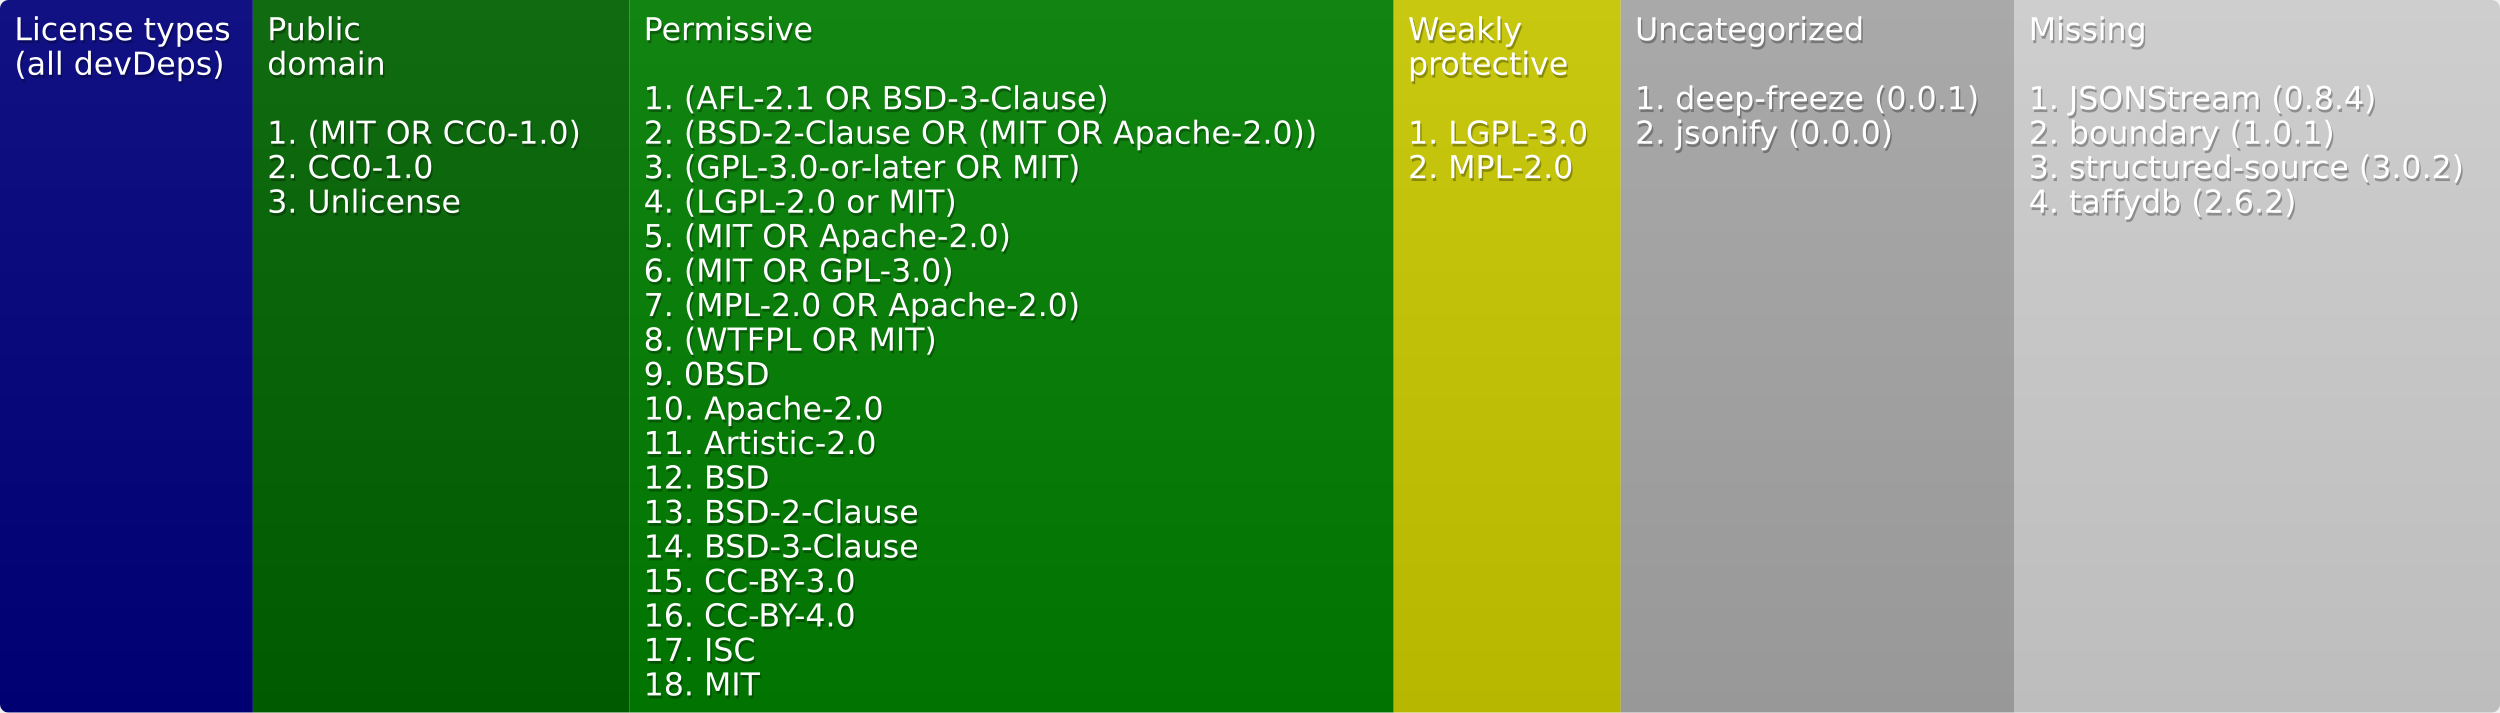
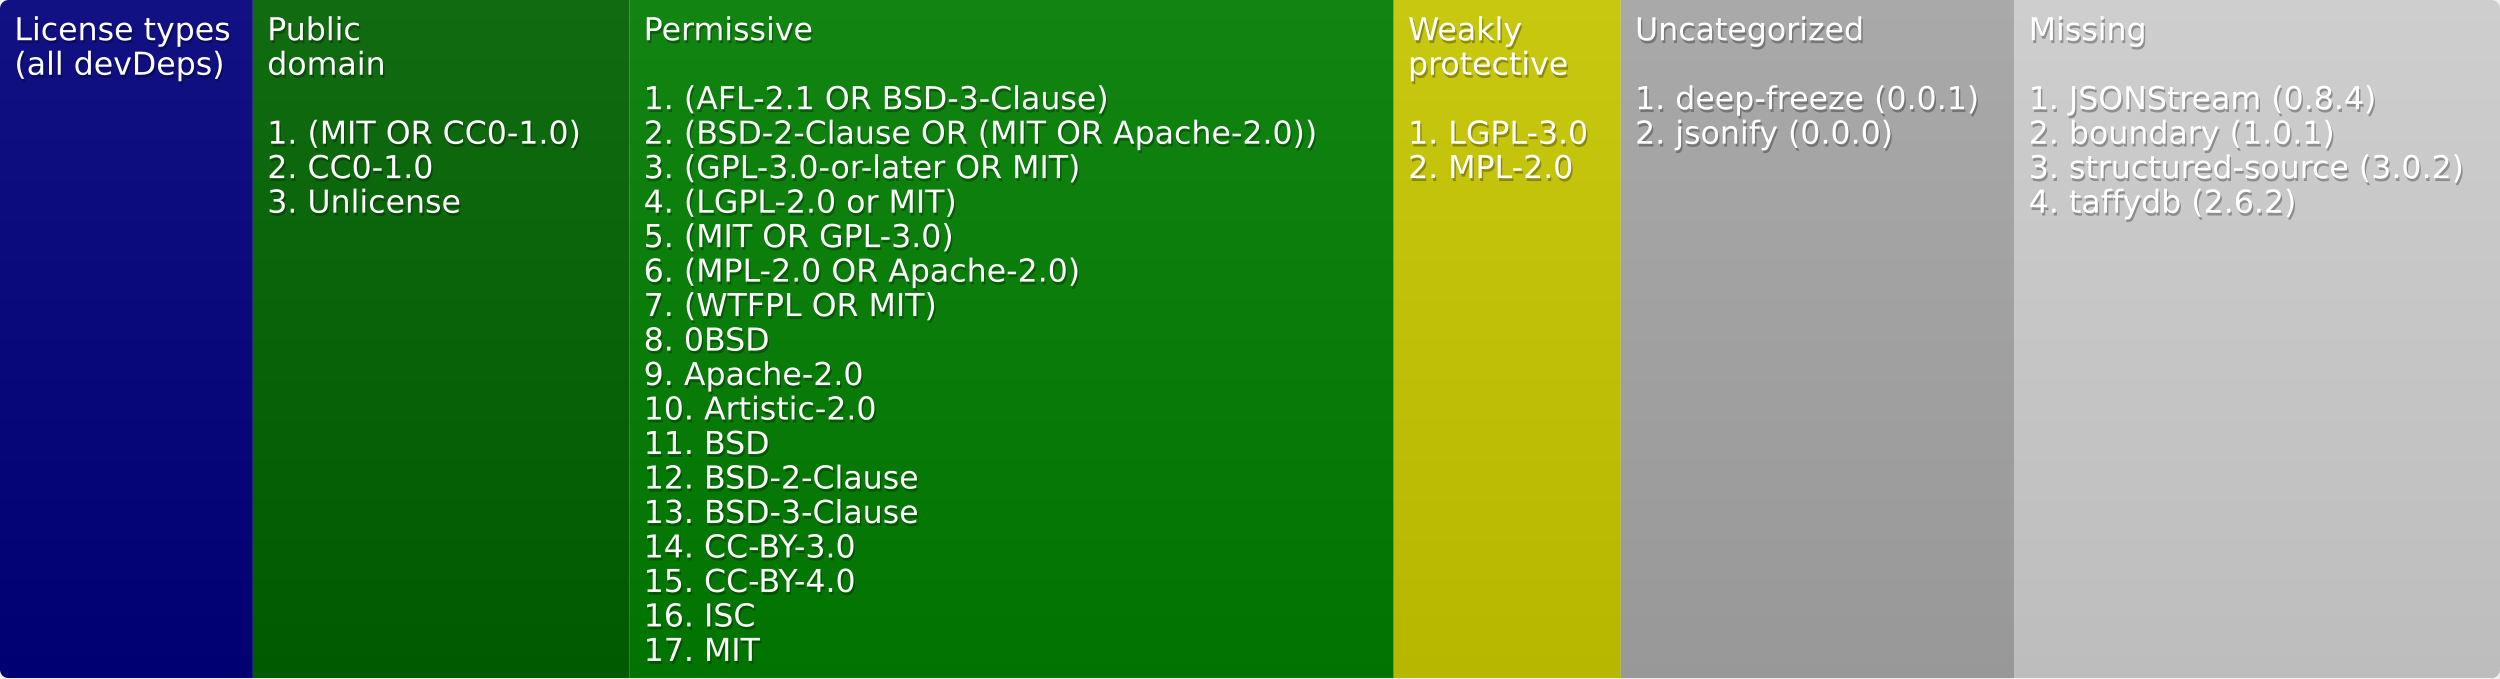
- <svg xmlns="http://www.w3.org/2000/svg" width="870" height="248">
+ <svg xmlns="http://www.w3.org/2000/svg" width="870" height="236">
  <defs>
    <style>text{font-size:11px;font-family:Verdana,DejaVu Sans,Geneva,sans-serif}text.shadow{fill:#010101;fill-opacity:.3}text.high{fill:#fff}</style>
    <linearGradient id="smooth" x2="0" y2="100%">
      <stop offset="0" stop-color="#aaa" stop-opacity=".1" />
      <stop offset="1" stop-opacity=".1" />
    </linearGradient>
    <mask id="round">
      <rect width="100%" height="100%" rx="3" fill="#fff" />
    </mask>
  </defs>
  <g id="bg" mask="url(#round)">
-     <path fill="navy" d="M0 0h88v248H0z" />
-     <path fill="#006400" d="M88 0h131v248H88z" />
-     <path fill="green" d="M219 0h266v248H219z" />
-     <path fill="#cc0" d="M485 0h79v248h-79z" />
-     <path fill="#a9a9a9" d="M564 0h137v248H564z" />
-     <path fill="#d3d3d3" d="M701 0h169v248H701z" />
-     <path fill="url(#smooth)" d="M0 0h870v248H0z" />
+     <path fill="navy" d="M0 0h88v236H0z" />
+     <path fill="#006400" d="M88 0h131v236H88z" />
+     <path fill="green" d="M219 0h266v236H219z" />
+     <path fill="#cc0" d="M485 0h79v236h-79z" />
+     <path fill="#a9a9a9" d="M564 0h137v236H564z" />
+     <path fill="#d3d3d3" d="M701 0h169v236H701z" />
+     <path fill="url(#smooth)" d="M0 0h870v236H0z" />
  </g>
  <g id="fg">
    <text class="shadow" x="5.5" y="15">License types</text>
    <text class="high" x="5" y="14">License types</text>
    <text class="shadow" x="5.5" y="27">(all devDeps)</text>
    <text class="high" x="5" y="26">(all devDeps)</text>
    <text class="shadow" x="93.5" y="15">Public</text>
    <text class="high" x="93" y="14">Public</text>
    <text class="shadow" x="93.5" y="27">domain</text>
    <text class="high" x="93" y="26">domain</text>
    <text class="shadow" x="93.5" y="51">1. (MIT OR CC0-1.0)</text>
    <text class="high" x="93" y="50">1. (MIT OR CC0-1.0)</text>
    <text class="shadow" x="93.5" y="63">2. CC0-1.0</text>
    <text class="high" x="93" y="62">2. CC0-1.0</text>
    <text class="shadow" x="93.5" y="75">3. Unlicense</text>
    <text class="high" x="93" y="74">3. Unlicense</text>
    <text class="shadow" x="224.5" y="15">Permissive</text>
    <text class="high" x="224" y="14">Permissive</text>
    <text class="shadow" x="224.5" y="39">1. (AFL-2.1 OR BSD-3-Clause)</text>
    <text class="high" x="224" y="38">1. (AFL-2.1 OR BSD-3-Clause)</text>
    <text class="shadow" x="224.5" y="51">2. (BSD-2-Clause OR (MIT OR Apache-2.0))</text>
    <text class="high" x="224" y="50">2. (BSD-2-Clause OR (MIT OR Apache-2.0))</text>
    <text class="shadow" x="224.5" y="63">3. (GPL-3.0-or-later OR MIT)</text>
    <text class="high" x="224" y="62">3. (GPL-3.0-or-later OR MIT)</text>
    <text class="shadow" x="224.5" y="75">4. (LGPL-2.0 or MIT)</text>
    <text class="high" x="224" y="74">4. (LGPL-2.0 or MIT)</text>
-     <text class="shadow" x="224.5" y="87">5. (MIT OR Apache-2.0)</text>
-     <text class="high" x="224" y="86">5. (MIT OR Apache-2.0)</text>
-     <text class="shadow" x="224.5" y="99">6. (MIT OR GPL-3.0)</text>
-     <text class="high" x="224" y="98">6. (MIT OR GPL-3.0)</text>
-     <text class="shadow" x="224.5" y="111">7. (MPL-2.0 OR Apache-2.0)</text>
-     <text class="high" x="224" y="110">7. (MPL-2.0 OR Apache-2.0)</text>
-     <text class="shadow" x="224.5" y="123">8. (WTFPL OR MIT)</text>
-     <text class="high" x="224" y="122">8. (WTFPL OR MIT)</text>
-     <text class="shadow" x="224.5" y="135">9. 0BSD</text>
-     <text class="high" x="224" y="134">9. 0BSD</text>
-     <text class="shadow" x="224.5" y="147">10. Apache-2.0</text>
-     <text class="high" x="224" y="146">10. Apache-2.0</text>
-     <text class="shadow" x="224.5" y="159">11. Artistic-2.0</text>
-     <text class="high" x="224" y="158">11. Artistic-2.0</text>
-     <text class="shadow" x="224.5" y="171">12. BSD</text>
-     <text class="high" x="224" y="170">12. BSD</text>
-     <text class="shadow" x="224.5" y="183">13. BSD-2-Clause</text>
-     <text class="high" x="224" y="182">13. BSD-2-Clause</text>
-     <text class="shadow" x="224.5" y="195">14. BSD-3-Clause</text>
-     <text class="high" x="224" y="194">14. BSD-3-Clause</text>
-     <text class="shadow" x="224.5" y="207">15. CC-BY-3.0</text>
-     <text class="high" x="224" y="206">15. CC-BY-3.0</text>
-     <text class="shadow" x="224.5" y="219">16. CC-BY-4.0</text>
-     <text class="high" x="224" y="218">16. CC-BY-4.0</text>
-     <text class="shadow" x="224.5" y="231">17. ISC</text>
-     <text class="high" x="224" y="230">17. ISC</text>
-     <text class="shadow" x="224.5" y="243">18. MIT</text>
-     <text class="high" x="224" y="242">18. MIT</text>
+     <text class="shadow" x="224.5" y="87">5. (MIT OR GPL-3.0)</text>
+     <text class="high" x="224" y="86">5. (MIT OR GPL-3.0)</text>
+     <text class="shadow" x="224.5" y="99">6. (MPL-2.0 OR Apache-2.0)</text>
+     <text class="high" x="224" y="98">6. (MPL-2.0 OR Apache-2.0)</text>
+     <text class="shadow" x="224.5" y="111">7. (WTFPL OR MIT)</text>
+     <text class="high" x="224" y="110">7. (WTFPL OR MIT)</text>
+     <text class="shadow" x="224.5" y="123">8. 0BSD</text>
+     <text class="high" x="224" y="122">8. 0BSD</text>
+     <text class="shadow" x="224.5" y="135">9. Apache-2.0</text>
+     <text class="high" x="224" y="134">9. Apache-2.0</text>
+     <text class="shadow" x="224.5" y="147">10. Artistic-2.0</text>
+     <text class="high" x="224" y="146">10. Artistic-2.0</text>
+     <text class="shadow" x="224.5" y="159">11. BSD</text>
+     <text class="high" x="224" y="158">11. BSD</text>
+     <text class="shadow" x="224.5" y="171">12. BSD-2-Clause</text>
+     <text class="high" x="224" y="170">12. BSD-2-Clause</text>
+     <text class="shadow" x="224.5" y="183">13. BSD-3-Clause</text>
+     <text class="high" x="224" y="182">13. BSD-3-Clause</text>
+     <text class="shadow" x="224.5" y="195">14. CC-BY-3.0</text>
+     <text class="high" x="224" y="194">14. CC-BY-3.0</text>
+     <text class="shadow" x="224.5" y="207">15. CC-BY-4.0</text>
+     <text class="high" x="224" y="206">15. CC-BY-4.0</text>
+     <text class="shadow" x="224.5" y="219">16. ISC</text>
+     <text class="high" x="224" y="218">16. ISC</text>
+     <text class="shadow" x="224.5" y="231">17. MIT</text>
+     <text class="high" x="224" y="230">17. MIT</text>
    <text class="shadow" x="490.5" y="15">Weakly</text>
    <text class="high" x="490" y="14">Weakly</text>
    <text class="shadow" x="490.5" y="27">protective</text>
    <text class="high" x="490" y="26">protective</text>
    <text class="shadow" x="490.5" y="51">1. LGPL-3.0</text>
    <text class="high" x="490" y="50">1. LGPL-3.0</text>
    <text class="shadow" x="490.5" y="63">2. MPL-2.0</text>
    <text class="high" x="490" y="62">2. MPL-2.0</text>
    <text class="shadow" x="569.5" y="15">Uncategorized</text>
    <text class="high" x="569" y="14">Uncategorized</text>
    <text class="shadow" x="569.5" y="39">1. deep-freeze (0.0.1)</text>
    <text class="high" x="569" y="38">1. deep-freeze (0.0.1)</text>
    <text class="shadow" x="569.5" y="51">2. jsonify (0.0.0)</text>
    <text class="high" x="569" y="50">2. jsonify (0.0.0)</text>
    <text class="shadow" x="706.5" y="15">Missing</text>
    <text class="high" x="706" y="14">Missing</text>
    <text class="shadow" x="706.5" y="39">1. JSONStream (0.8.4)</text>
    <text class="high" x="706" y="38">1. JSONStream (0.8.4)</text>
    <text class="shadow" x="706.5" y="51">2. boundary (1.0.1)</text>
    <text class="high" x="706" y="50">2. boundary (1.0.1)</text>
    <text class="shadow" x="706.5" y="63">3. structured-source (3.0.2)</text>
    <text class="high" x="706" y="62">3. structured-source (3.0.2)</text>
    <text class="shadow" x="706.5" y="75">4. taffydb (2.6.2)</text>
    <text class="high" x="706" y="74">4. taffydb (2.6.2)</text>
  </g>
</svg>
